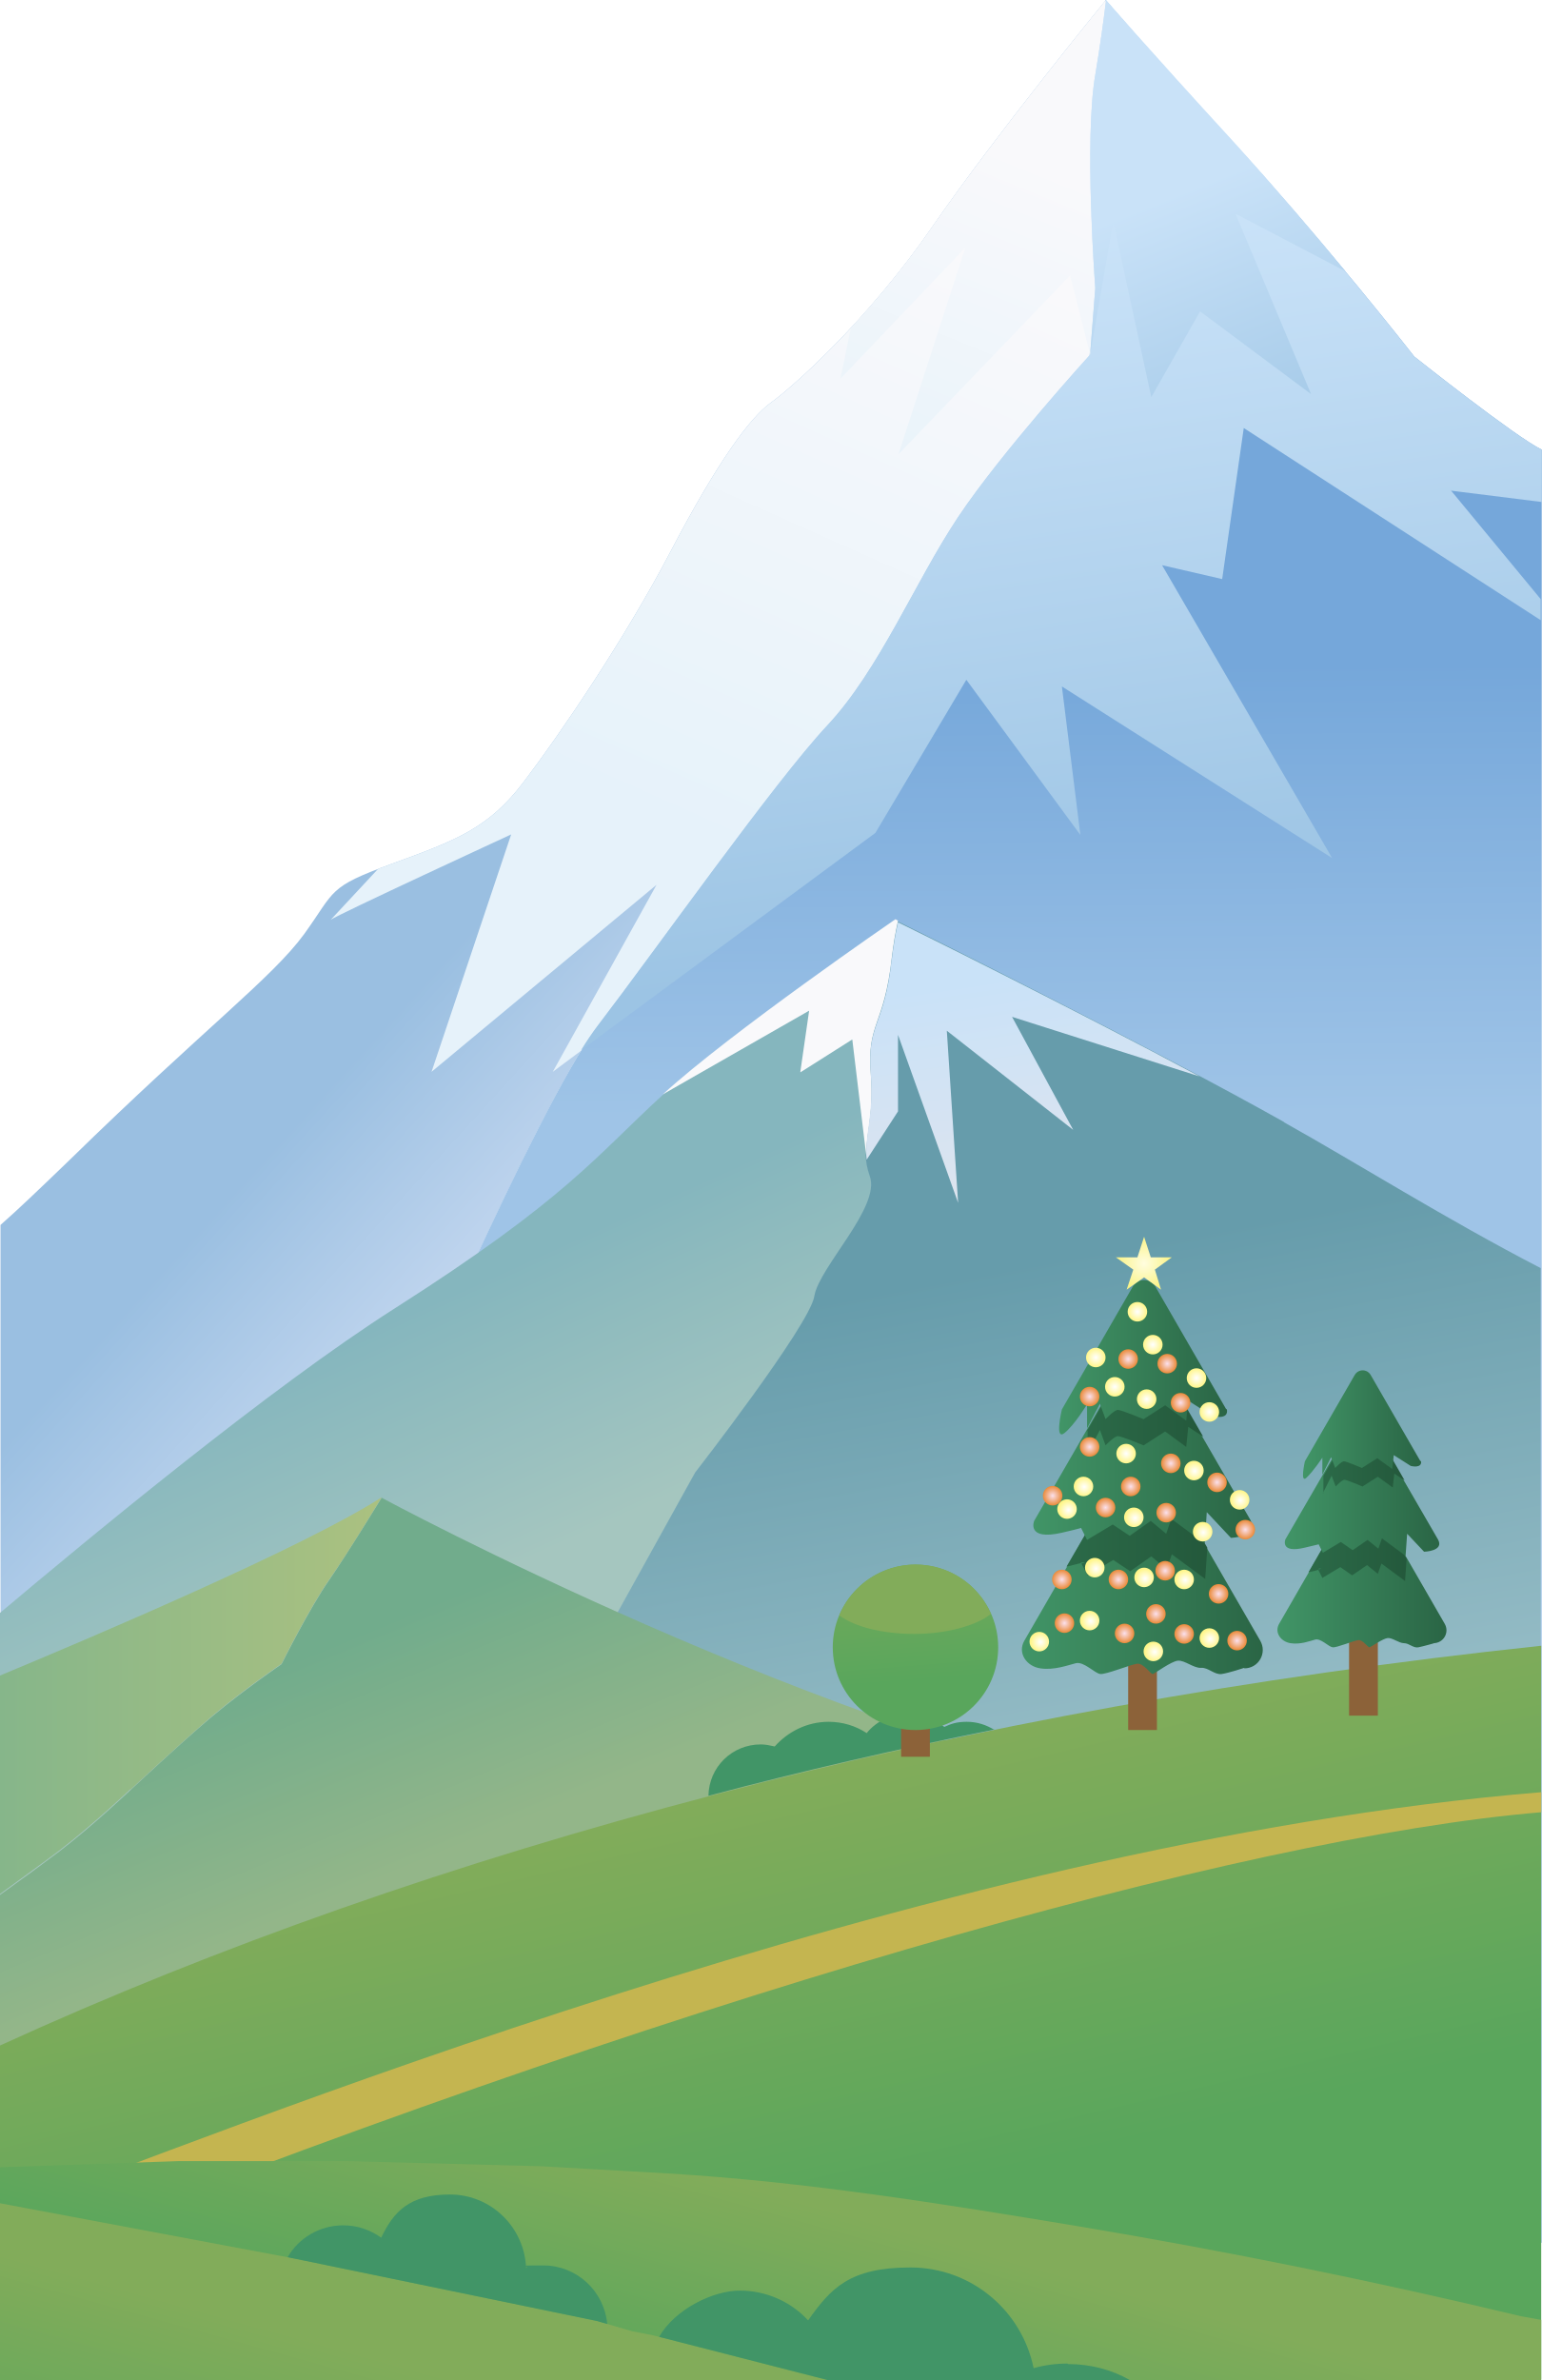
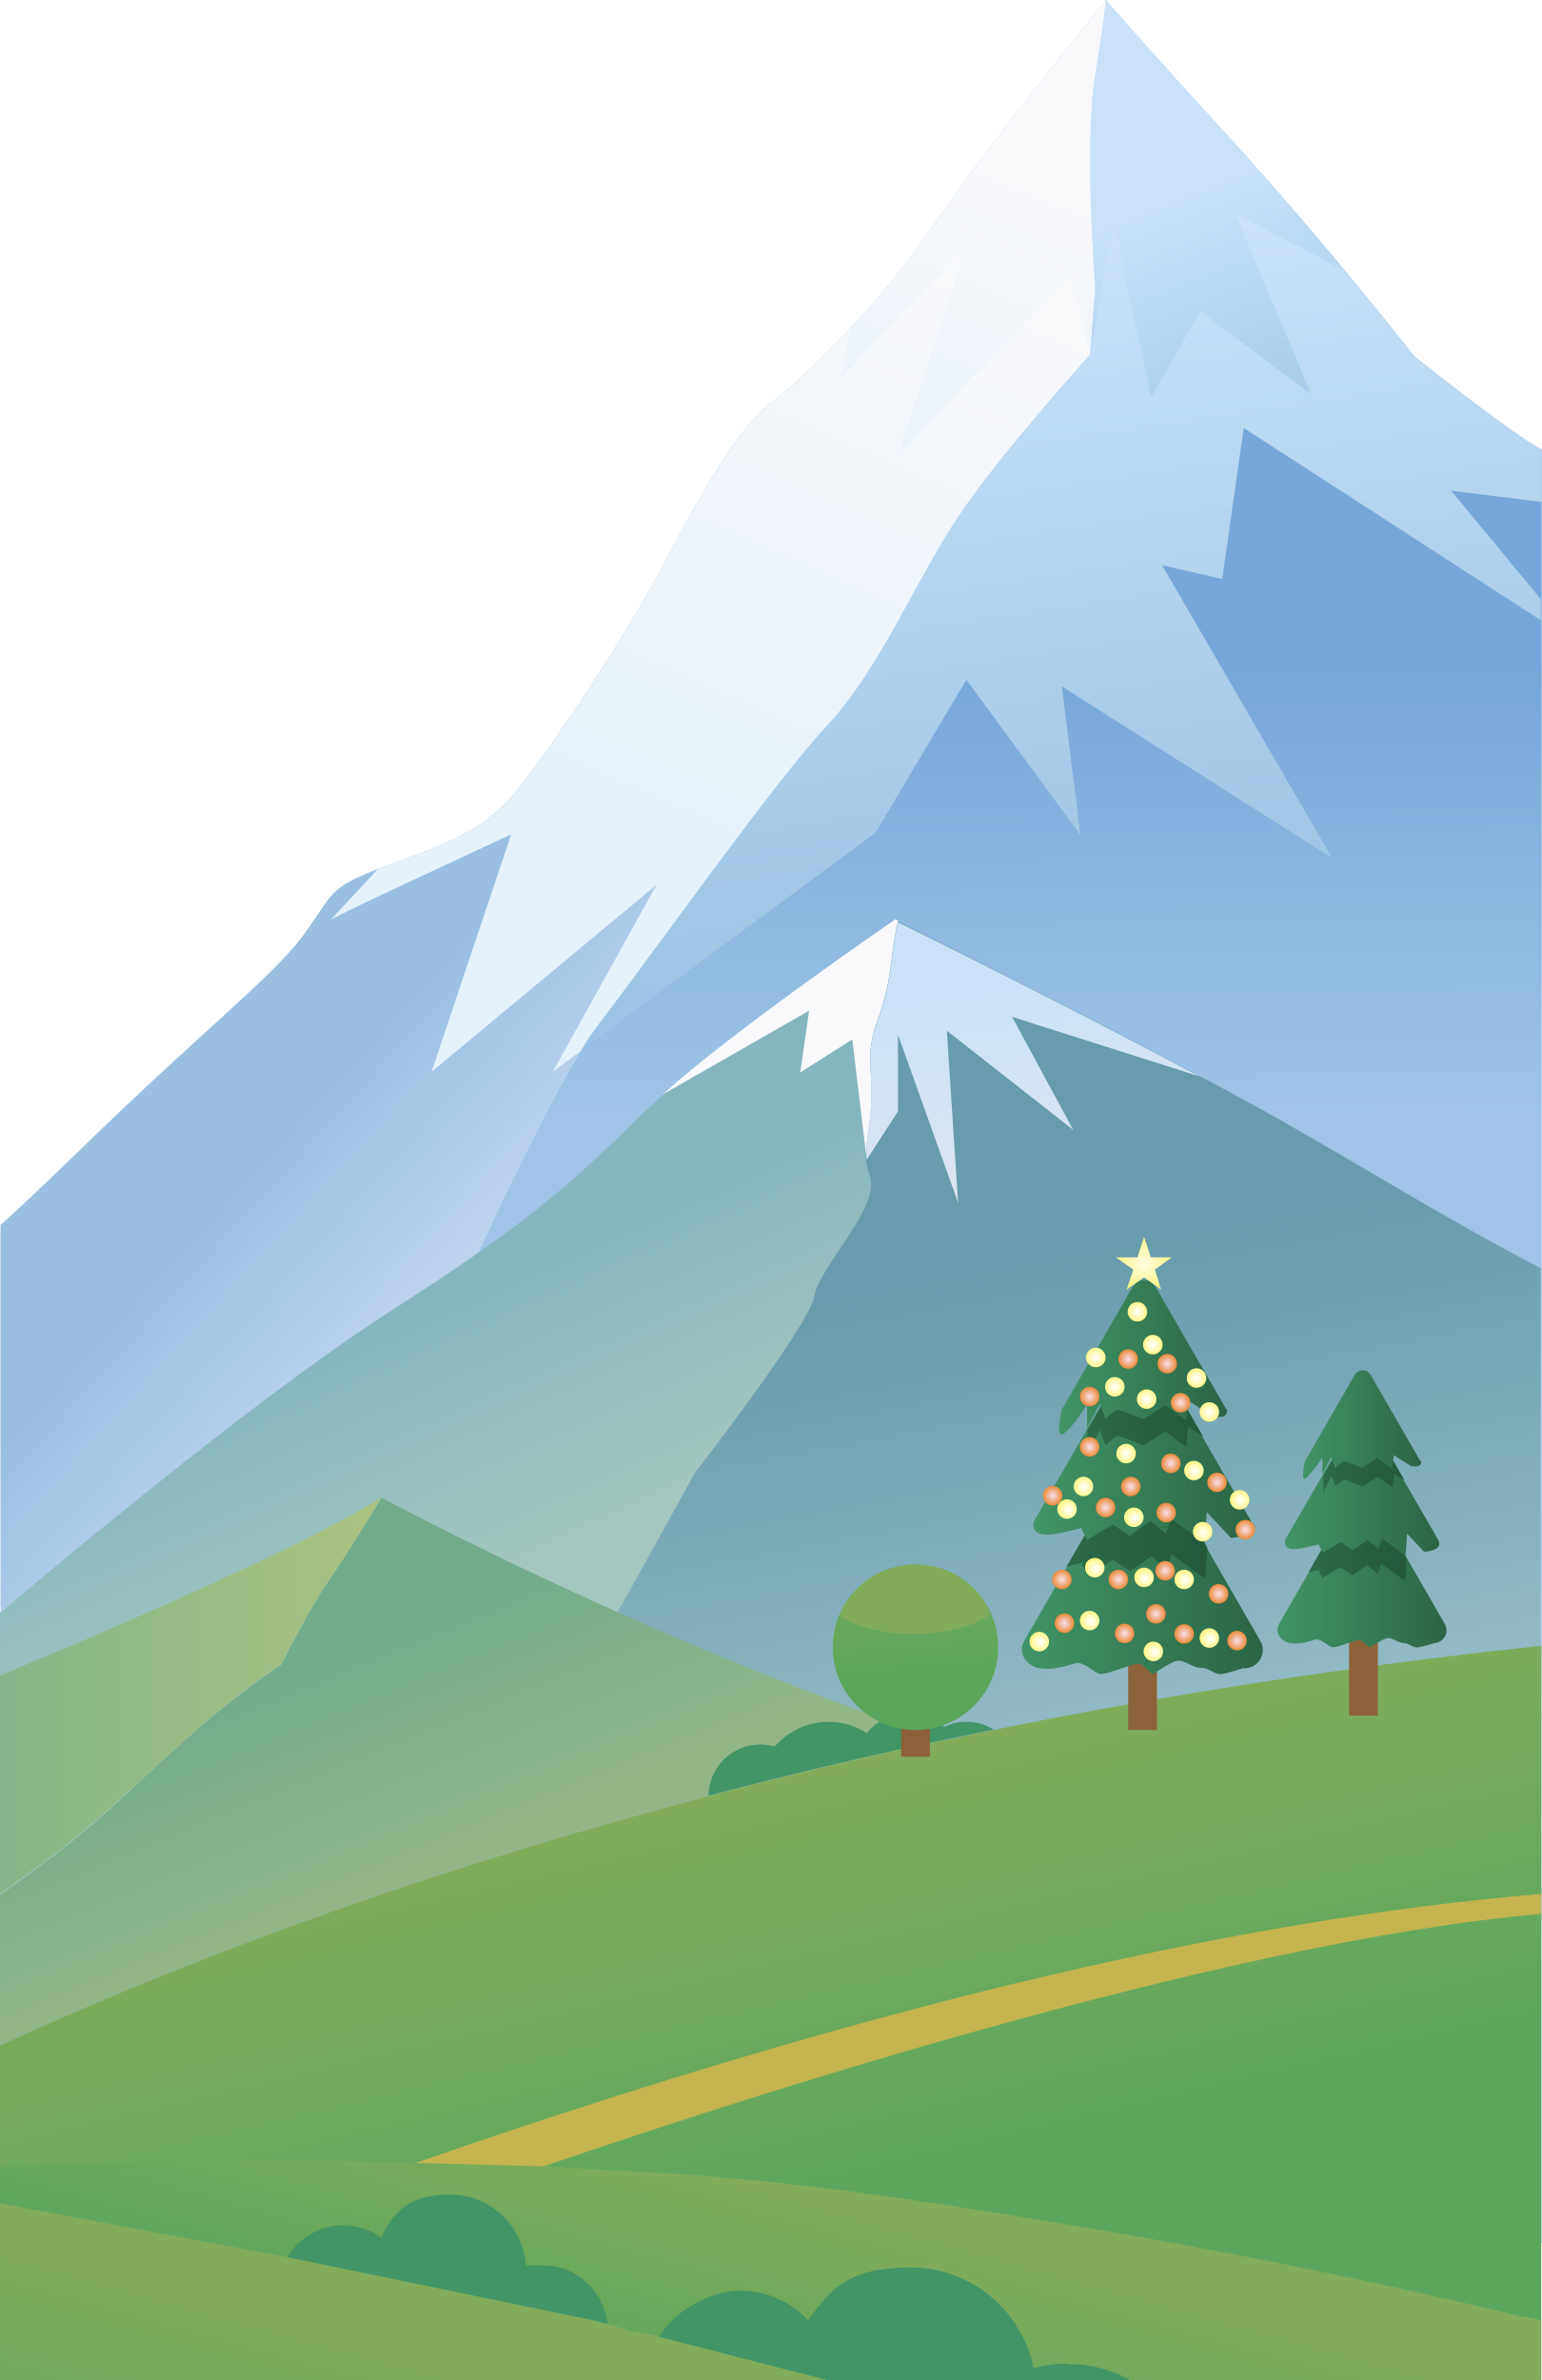
<svg xmlns="http://www.w3.org/2000/svg" xmlns:xlink="http://www.w3.org/1999/xlink" version="1.1" viewBox="0 0 300.1 463.2">
  <defs>
    <style>
      .st0 {
        fill: #f9f9fb;
      }

      .st1 {
        fill: url(#_名称未設定グラデーション_1667);
      }

      .st2 {
        fill: url(#_名称未設定グラデーション_1574);
      }

      .st3 {
        fill: url(#_名称未設定グラデーション_1298);
      }

      .st4 {
        fill: url(#_名称未設定グラデーション_1491);
      }

      .st5 {
        fill: url(#_名称未設定グラデーション_1431);
      }

      .st6 {
        fill: url(#_名称未設定グラデーション_1125);
      }

      .st7 {
        fill: url(#_名称未設定グラデーション_1021);
      }

      .st8 {
        fill: url(#_名称未設定グラデーション_8481);
      }

      .st9 {
        fill: url(#_名称未設定グラデーション_8482);
      }

      .st10 {
        fill: url(#_名称未設定グラデーション_8483);
      }

      .st11 {
        fill: url(#_名称未設定グラデーション_8484);
      }

      .st12 {
        fill: url(#_名称未設定グラデーション_166714);
      }

      .st13 {
        fill: url(#_名称未設定グラデーション_166716);
      }

      .st14 {
        fill: url(#_名称未設定グラデーション_166713);
      }

      .st15 {
        fill: url(#_名称未設定グラデーション_166715);
      }

      .st16 {
        fill: url(#_名称未設定グラデーション_166720);
      }

      .st17 {
        fill: url(#_名称未設定グラデーション_166719);
      }

      .st18 {
        fill: url(#_名称未設定グラデーション_166718);
      }

      .st19 {
        fill: url(#_名称未設定グラデーション_166717);
      }

      .st20 {
        fill: url(#_名称未設定グラデーション_166710);
      }

      .st21 {
        fill: url(#_名称未設定グラデーション_166711);
      }

      .st22 {
        fill: url(#_名称未設定グラデーション_166712);
      }

      .st23 {
        fill: url(#_名称未設定グラデーション_149120);
      }

      .st24 {
        fill: url(#_名称未設定グラデーション_149110);
      }

      .st25 {
        fill: url(#_名称未設定グラデーション_149111);
      }

      .st26 {
        fill: url(#_名称未設定グラデーション_149117);
      }

      .st27 {
        fill: url(#_名称未設定グラデーション_149118);
      }

      .st28 {
        fill: url(#_名称未設定グラデーション_149119);
      }

      .st29 {
        fill: url(#_名称未設定グラデーション_149112);
      }

      .st30 {
        fill: url(#_名称未設定グラデーション_149113);
      }

      .st31 {
        fill: url(#_名称未設定グラデーション_149114);
      }

      .st32 {
        fill: url(#_名称未設定グラデーション_149115);
      }

      .st33 {
        fill: url(#_名称未設定グラデーション_149116);
      }

      .st34 {
        fill: url(#_名称未設定グラデーション_14313);
      }

      .st35 {
        fill: url(#_名称未設定グラデーション_14312);
      }

      .st36 {
        fill: url(#_名称未設定グラデーション_14311);
      }

      .st37 {
        fill: url(#_名称未設定グラデーション_10211);
      }

      .st38 {
        fill: url(#_名称未設定グラデーション_14913);
      }

      .st39 {
        fill: url(#_名称未設定グラデーション_14914);
      }

      .st40 {
        fill: url(#_名称未設定グラデーション_14912);
      }

      .st41 {
        fill: url(#_名称未設定グラデーション_14911);
      }

      .st42 {
        fill: url(#_名称未設定グラデーション_14915);
      }

      .st43 {
        fill: url(#_名称未設定グラデーション_14917);
      }

      .st44 {
        fill: url(#_名称未設定グラデーション_14918);
      }

      .st45 {
        fill: url(#_名称未設定グラデーション_14919);
      }

      .st46 {
        fill: url(#_名称未設定グラデーション_14916);
      }

      .st47 {
        fill: url(#_名称未設定グラデーション_12983);
      }

      .st48 {
        fill: url(#_名称未設定グラデーション_12984);
      }

      .st49 {
        fill: url(#_名称未設定グラデーション_12985);
      }

      .st50 {
        fill: url(#_名称未設定グラデーション_12981);
      }

      .st51 {
        fill: url(#_名称未設定グラデーション_12982);
      }

      .st52 {
        fill: url(#_名称未設定グラデーション_16679);
      }

      .st53 {
        fill: url(#_名称未設定グラデーション_16678);
      }

      .st54 {
        fill: url(#_名称未設定グラデーション_16675);
      }

      .st55 {
        fill: url(#_名称未設定グラデーション_16677);
      }

      .st56 {
        fill: url(#_名称未設定グラデーション_16674);
      }

      .st57 {
        fill: url(#_名称未設定グラデーション_16676);
      }

      .st58 {
        fill: url(#_名称未設定グラデーション_16671);
      }

      .st59 {
        fill: url(#_名称未設定グラデーション_16672);
      }

      .st60 {
        fill: url(#_名称未設定グラデーション_16673);
      }

      .st61 {
        fill: url(#_名称未設定グラデーション_11251);
      }

      .st62 {
        fill: #c4b550;
      }

      .st63 {
        fill: url(#_名称未設定グラデーション_848);
      }

      .st64 {
        fill: url(#_名称未設定グラデーション_886);
      }

      .st65 {
        fill: url(#_名称未設定グラデーション_865);
      }

      .st66 {
        fill: url(#_名称未設定グラデーション_328);
      }

      .st67 {
        fill: url(#_名称未設定グラデーション_901);
      }

      .st68 {
        fill: url(#_名称未設定グラデーション_939);
      }

      .st69 {
        fill: url(#_名称未設定グラデーション_924);
      }

      .st70 {
        fill: url(#_名称未設定グラデーション_975);
      }

      .st71 {
        fill: #8c6239;
      }

      .st72 {
        fill: #419567;
      }
    </style>
    <linearGradient id="_名称未設定グラデーション_865" data-name="名称未設定グラデーション 865" x1="80.3" y1="193.5" x2="117.6" y2="227.4" gradientUnits="userSpaceOnUse">
      <stop offset="0" stop-color="#9abfe1" />
      <stop offset="1" stop-color="#c5d8f0" />
    </linearGradient>
    <linearGradient id="_名称未設定グラデーション_328" data-name="名称未設定グラデーション 328" x1="165.7" y1="129.7" x2="166.2" y2="217.2" gradientUnits="userSpaceOnUse">
      <stop offset="0" stop-color="#75a7da" />
      <stop offset="1" stop-color="#9fc4e7" />
    </linearGradient>
    <linearGradient id="_名称未設定グラデーション_886" data-name="名称未設定グラデーション 886" x1="61.9" y1="263.3" x2="84.1" y2="312.3" gradientUnits="userSpaceOnUse">
      <stop offset="0" stop-color="#85b6be" />
      <stop offset="1" stop-color="#a5c6bf" />
    </linearGradient>
    <linearGradient id="_名称未設定グラデーション_901" data-name="名称未設定グラデーション 901" x1="165.2" y1="252.3" x2="181.6" y2="340.9" gradientUnits="userSpaceOnUse">
      <stop offset="0" stop-color="#669cab" />
      <stop offset="1" stop-color="#92bac4" />
    </linearGradient>
    <linearGradient id="_名称未設定グラデーション_924" data-name="名称未設定グラデーション 924" x1="83.9" y1="312.1" x2="101.4" y2="354.6" gradientUnits="userSpaceOnUse">
      <stop offset="0" stop-color="#71ac8c" />
      <stop offset="1" stop-color="#93b689" />
    </linearGradient>
    <linearGradient id="_名称未設定グラデーション_939" data-name="名称未設定グラデーション 939" x1="0" y1="330.1" x2="74.3" y2="330.1" gradientUnits="userSpaceOnUse">
      <stop offset="0" stop-color="#86b68a" />
      <stop offset="1" stop-color="#abc180" />
    </linearGradient>
    <linearGradient id="_名称未設定グラデーション_1021" data-name="名称未設定グラデーション 1021" x1="174.9" y1="42.2" x2="123.7" y2="156.8" gradientUnits="userSpaceOnUse">
      <stop offset="0" stop-color="#f9f9fb" />
      <stop offset="1" stop-color="#e6f2fa" />
    </linearGradient>
    <linearGradient id="_名称未設定グラデーション_1125" data-name="名称未設定グラデーション 1125" x1="192.2" y1="50.4" x2="211.8" y2="181.1" gradientUnits="userSpaceOnUse">
      <stop offset="0" stop-color="#c9e2f8" />
      <stop offset="1" stop-color="#9cc4e4" />
    </linearGradient>
    <linearGradient id="_名称未設定グラデーション_975" data-name="名称未設定グラデーション 975" x1="196.9" y1="189.9" x2="202.8" y2="228.9" gradientUnits="userSpaceOnUse">
      <stop offset="0" stop-color="#c9e2f8" />
      <stop offset="1" stop-color="#dce4ef" />
    </linearGradient>
    <linearGradient id="_名称未設定グラデーション_10211" data-name="名称未設定グラデーション 1021" x1="202.8" y1="32.4" x2="174.3" y2="102" xlink:href="#_名称未設定グラデーション_1021" />
    <linearGradient id="_名称未設定グラデーション_11251" data-name="名称未設定グラデーション 1125" x1="227.9" y1="38.1" x2="251" y2="95.8" xlink:href="#_名称未設定グラデーション_1125" />
    <linearGradient id="_名称未設定グラデーション_848" data-name="名称未設定グラデーション 848" x1="159.3" y1="431" x2="140.1" y2="349.3" gradientUnits="userSpaceOnUse">
      <stop offset="0" stop-color="#59a65c" />
      <stop offset="1" stop-color="#82ac5a" />
    </linearGradient>
    <linearGradient id="_名称未設定グラデーション_8481" data-name="名称未設定グラデーション 848" x1="141.9" y1="471.6" x2="154.1" y2="427.9" xlink:href="#_名称未設定グラデーション_848" />
    <linearGradient id="_名称未設定グラデーション_8482" data-name="名称未設定グラデーション 848" x1="63.3" y1="508.2" x2="76.7" y2="459.8" xlink:href="#_名称未設定グラデーション_848" />
    <linearGradient id="_名称未設定グラデーション_1298" data-name="名称未設定グラデーション 1298" x1="248.7" y1="305.7" x2="281.6" y2="305.7" gradientUnits="userSpaceOnUse">
      <stop offset="0" stop-color="#419567" />
      <stop offset="1" stop-color="#2a6545" />
    </linearGradient>
    <linearGradient id="_名称未設定グラデーション_1431" data-name="名称未設定グラデーション 1431" x1="250.5" y1="299.2" x2="277.9" y2="299.2" gradientUnits="userSpaceOnUse">
      <stop offset="0" stop-color="#2d6e4b" />
      <stop offset="1" stop-color="#225539" />
    </linearGradient>
    <linearGradient id="_名称未設定グラデーション_12981" data-name="名称未設定グラデーション 1298" x1="250.2" y1="289.6" x2="280.2" y2="289.6" xlink:href="#_名称未設定グラデーション_1298" />
    <linearGradient id="_名称未設定グラデーション_14311" data-name="名称未設定グラデーション 1431" x1="253.7" y1="283.5" x2="276.5" y2="283.5" xlink:href="#_名称未設定グラデーション_1431" />
    <linearGradient id="_名称未設定グラデーション_12982" data-name="名称未設定グラデーション 1298" x1="253.7" y1="277.3" x2="276.5" y2="277.3" xlink:href="#_名称未設定グラデーション_1298" />
    <linearGradient id="_名称未設定グラデーション_12983" data-name="名称未設定グラデーション 1298" x1="199" y1="304.6" x2="245.9" y2="304.6" xlink:href="#_名称未設定グラデーション_1298" />
    <linearGradient id="_名称未設定グラデーション_14312" data-name="名称未設定グラデーション 1431" x1="201.6" y1="295.3" x2="240.6" y2="295.3" xlink:href="#_名称未設定グラデーション_1431" />
    <linearGradient id="_名称未設定グラデーション_12984" data-name="名称未設定グラデーション 1298" x1="201.2" y1="281.6" x2="243.9" y2="281.6" xlink:href="#_名称未設定グラデーション_1298" />
    <linearGradient id="_名称未設定グラデーション_14313" data-name="名称未設定グラデーション 1431" x1="206.2" y1="273" x2="238.7" y2="273" xlink:href="#_名称未設定グラデーション_1431" />
    <linearGradient id="_名称未設定グラデーション_12985" data-name="名称未設定グラデーション 1298" x1="206.2" y1="264.2" x2="238.7" y2="264.2" xlink:href="#_名称未設定グラデーション_1298" />
    <linearGradient id="_名称未設定グラデーション_8483" data-name="名称未設定グラデーション 848" x1="178.7" y1="327.1" x2="175.8" y2="291.7" xlink:href="#_名称未設定グラデーション_848" />
    <linearGradient id="_名称未設定グラデーション_8484" data-name="名称未設定グラデーション 848" x1="181" y1="336.6" x2="178.6" y2="317.4" xlink:href="#_名称未設定グラデーション_848" />
    <radialGradient id="_名称未設定グラデーション_1491" data-name="名称未設定グラデーション 1491" cx="223.2" cy="272.3" fx="223.2" fy="272.3" r="1.9" gradientUnits="userSpaceOnUse">
      <stop offset="0" stop-color="#fff" />
      <stop offset="1" stop-color="#fff68a" />
    </radialGradient>
    <radialGradient id="_名称未設定グラデーション_14911" data-name="名称未設定グラデーション 1491" cx="232.9" cy="268.2" fx="232.9" fy="268.2" xlink:href="#_名称未設定グラデーション_1491" />
    <radialGradient id="_名称未設定グラデーション_14912" data-name="名称未設定グラデーション 1491" cx="224.4" cy="261.7" fx="224.4" fy="261.7" xlink:href="#_名称未設定グラデーション_1491" />
    <radialGradient id="_名称未設定グラデーション_14913" data-name="名称未設定グラデーション 1491" cx="221.4" cy="255.3" fx="221.4" fy="255.3" xlink:href="#_名称未設定グラデーション_1491" />
    <radialGradient id="_名称未設定グラデーション_14914" data-name="名称未設定グラデーション 1491" cx="219.2" cy="282.9" fx="219.2" fy="282.9" xlink:href="#_名称未設定グラデーション_1491" />
    <radialGradient id="_名称未設定グラデーション_14915" data-name="名称未設定グラデーション 1491" cx="235.4" cy="274.8" fx="235.4" fy="274.8" xlink:href="#_名称未設定グラデーション_1491" />
    <radialGradient id="_名称未設定グラデーション_14916" data-name="名称未設定グラデーション 1491" cx="232.4" cy="286.2" fx="232.4" fy="286.2" gradientTransform="translate(453 -9.2) rotate(75.8)" xlink:href="#_名称未設定グラデーション_1491" />
    <radialGradient id="_名称未設定グラデーション_14917" data-name="名称未設定グラデーション 1491" cx="244.4" cy="287.5" fx="244.4" fy="287.5" gradientTransform="translate(453 -9.2) rotate(75.8)" xlink:href="#_名称未設定グラデーション_1491" />
    <radialGradient id="_名称未設定グラデーション_14918" data-name="名称未設定グラデーション 1491" cx="240.1" cy="279" fx="240.1" fy="279" r="1.9" gradientTransform="translate(453 -9.2) rotate(75.8)" xlink:href="#_名称未設定グラデーション_1491" />
    <radialGradient id="_名称未設定グラデーション_14919" data-name="名称未設定グラデーション 1491" cx="252.5" cy="293.2" fx="252.5" fy="293.2" gradientTransform="translate(453 -9.2) rotate(75.8)" xlink:href="#_名称未設定グラデーション_1491" />
    <radialGradient id="_名称未設定グラデーション_149110" data-name="名称未設定グラデーション 1491" cx="264.8" cy="291.3" fx="264.8" fy="291.3" r="1.9" gradientTransform="translate(453 -9.2) rotate(75.8)" xlink:href="#_名称未設定グラデーション_1491" />
    <radialGradient id="_名称未設定グラデーション_149111" data-name="名称未設定グラデーション 1491" cx="264.6" cy="302.4" fx="264.6" fy="302.4" gradientTransform="translate(453 -9.2) rotate(75.8)" xlink:href="#_名称未設定グラデーション_1491" />
    <radialGradient id="_名称未設定グラデーション_149112" data-name="名称未設定グラデーション 1491" cx="255.8" cy="313" fx="255.8" fy="313" r="1.9" gradientTransform="translate(110.8 706.8) rotate(-126.2)" xlink:href="#_名称未設定グラデーション_1491" />
    <radialGradient id="_名称未設定グラデーション_149113" data-name="名称未設定グラデーション 1491" cx="258.3" cy="302.7" fx="258.3" fy="302.7" r="1.9" gradientTransform="translate(110.8 706.8) rotate(-126.2)" xlink:href="#_名称未設定グラデーション_1491" />
    <radialGradient id="_名称未設定グラデーション_149114" data-name="名称未設定グラデーション 1491" cx="250.3" cy="300.7" fx="250.3" fy="300.7" gradientTransform="translate(453 -9.2) rotate(75.8)" xlink:href="#_名称未設定グラデーション_1491" />
    <radialGradient id="_名称未設定グラデーション_149115" data-name="名称未設定グラデーション 1491" cx="238.4" cy="299.7" fx="238.4" fy="299.7" r="1.9" gradientTransform="translate(453 -9.2) rotate(75.8)" xlink:href="#_名称未設定グラデーション_1491" />
    <radialGradient id="_名称未設定グラデーション_149116" data-name="名称未設定グラデーション 1491" cx="246.1" cy="309.5" fx="246.1" fy="309.5" r="1.9" gradientTransform="translate(453 -9.2) rotate(75.8)" xlink:href="#_名称未設定グラデーション_1491" />
    <radialGradient id="_名称未設定グラデーション_149117" data-name="名称未設定グラデーション 1491" cx="233.7" cy="311.9" fx="233.7" fy="311.9" r="1.9" gradientTransform="translate(453 -9.2) rotate(75.8)" xlink:href="#_名称未設定グラデーション_1491" />
    <radialGradient id="_名称未設定グラデーション_149118" data-name="名称未設定グラデーション 1491" cx="230.1" cy="307.8" fx="230.1" fy="307.8" r="1.9" gradientTransform="translate(453 -9.2) rotate(75.8)" xlink:href="#_名称未設定グラデーション_1491" />
    <radialGradient id="_名称未設定グラデーション_149119" data-name="名称未設定グラデーション 1491" cx="217" cy="269.9" fx="217" fy="269.9" r="1.9" xlink:href="#_名称未設定グラデーション_1491" />
    <radialGradient id="_名称未設定グラデーション_149120" data-name="名称未設定グラデーション 1491" cx="213.3" cy="264.2" fx="213.3" fy="264.2" r="1.9" xlink:href="#_名称未設定グラデーション_1491" />
    <radialGradient id="_名称未設定グラデーション_1667" data-name="名称未設定グラデーション 1667" cx="229.8" cy="273" fx="229.8" fy="273" r="1.9" gradientUnits="userSpaceOnUse">
      <stop offset="0" stop-color="#fbe0ec" />
      <stop offset="1" stop-color="#ea8a39" />
    </radialGradient>
    <radialGradient id="_名称未設定グラデーション_16671" data-name="名称未設定グラデーション 1667" cx="227.2" cy="265.4" fx="227.2" fy="265.4" r="1.9" xlink:href="#_名称未設定グラデーション_1667" />
    <radialGradient id="_名称未設定グラデーション_16672" data-name="名称未設定グラデーション 1667" cx="236.9" cy="288.5" fx="236.9" fy="288.5" xlink:href="#_名称未設定グラデーション_1667" />
    <radialGradient id="_名称未設定グラデーション_16673" data-name="名称未設定グラデーション 1667" cx="242.4" cy="297.7" fx="242.4" fy="297.7" r="1.9" xlink:href="#_名称未設定グラデーション_1667" />
    <radialGradient id="_名称未設定グラデーション_16674" data-name="名称未設定グラデーション 1667" cx="237.2" cy="310.2" fx="237.2" fy="310.2" xlink:href="#_名称未設定グラデーション_1667" />
    <radialGradient id="_名称未設定グラデーション_16675" data-name="名称未設定グラデーション 1667" cx="206.7" cy="307.4" fx="206.7" fy="307.4" xlink:href="#_名称未設定グラデーション_1667" />
    <radialGradient id="_名称未設定グラデーション_16676" data-name="名称未設定グラデーション 1667" cx="226.8" cy="305.7" fx="226.8" fy="305.7" r="1.9" xlink:href="#_名称未設定グラデーション_1667" />
    <radialGradient id="_名称未設定グラデーション_16677" data-name="名称未設定グラデーション 1667" cx="230.5" cy="318" fx="230.5" fy="318" r="1.9" xlink:href="#_名称未設定グラデーション_1667" />
    <radialGradient id="_名称未設定グラデーション_16678" data-name="名称未設定グラデーション 1667" cx="218.9" cy="317.9" fx="218.9" fy="317.9" r="1.9" xlink:href="#_名称未設定グラデーション_1667" />
    <radialGradient id="_名称未設定グラデーション_16679" data-name="名称未設定グラデーション 1667" cx="225" cy="314.1" fx="225" fy="314.1" r="1.9" xlink:href="#_名称未設定グラデーション_1667" />
    <radialGradient id="_名称未設定グラデーション_166710" data-name="名称未設定グラデーション 1667" cx="207.2" cy="315.9" fx="207.2" fy="315.9" r="1.9" xlink:href="#_名称未設定グラデーション_1667" />
    <radialGradient id="_名称未設定グラデーション_166711" data-name="名称未設定グラデーション 1667" cx="240.8" cy="319.3" fx="240.8" fy="319.3" r="1.9" xlink:href="#_名称未設定グラデーション_1667" />
    <radialGradient id="_名称未設定グラデーション_166712" data-name="名称未設定グラデーション 1667" cx="217.7" cy="307.4" fx="217.7" fy="307.4" xlink:href="#_名称未設定グラデーション_1667" />
    <radialGradient id="_名称未設定グラデーション_166713" data-name="名称未設定グラデーション 1667" cx="227.9" cy="284.8" fx="227.9" fy="284.8" r="1.9" xlink:href="#_名称未設定グラデーション_1667" />
    <radialGradient id="_名称未設定グラデーション_166714" data-name="名称未設定グラデーション 1667" cx="227" cy="294.4" fx="227" fy="294.4" xlink:href="#_名称未設定グラデーション_1667" />
    <radialGradient id="_名称未設定グラデーション_166715" data-name="名称未設定グラデーション 1667" cx="215.2" cy="293.4" fx="215.2" fy="293.4" xlink:href="#_名称未設定グラデーション_1667" />
    <radialGradient id="_名称未設定グラデーション_166716" data-name="名称未設定グラデーション 1667" cx="220.1" cy="289.3" fx="220.1" fy="289.3" xlink:href="#_名称未設定グラデーション_1667" />
    <radialGradient id="_名称未設定グラデーション_166717" data-name="名称未設定グラデーション 1667" cx="204.9" cy="291.1" fx="204.9" fy="291.1" xlink:href="#_名称未設定グラデーション_1667" />
    <radialGradient id="_名称未設定グラデーション_166718" data-name="名称未設定グラデーション 1667" cx="212.1" cy="271.8" fx="212.1" fy="271.8" r="1.9" xlink:href="#_名称未設定グラデーション_1667" />
    <radialGradient id="_名称未設定グラデーション_166719" data-name="名称未設定グラデーション 1667" cx="219.6" cy="264.5" fx="219.6" fy="264.5" r="1.9" xlink:href="#_名称未設定グラデーション_1667" />
    <radialGradient id="_名称未設定グラデーション_166720" data-name="名称未設定グラデーション 1667" cx="212.1" cy="281.6" fx="212.1" fy="281.6" xlink:href="#_名称未設定グラデーション_1667" />
    <radialGradient id="_名称未設定グラデーション_1574" data-name="名称未設定グラデーション 1574" cx="222.7" cy="245.9" fx="222.7" fy="245.9" r="5.3" gradientUnits="userSpaceOnUse">
      <stop offset="0" stop-color="#fffddf" />
      <stop offset="1" stop-color="#faf388" />
    </radialGradient>
  </defs>
  <g id="mountain01">
    <path class="st65" d="M75.8,282.6s28.8-67.4,40.4-82.7c11.7-15.3,34.6-47.7,44.8-58.6,10.2-10.9,17.1-28,25.5-40.6,8.4-12.6,25.6-31.5,25.6-31.5l1-13.1s-2.2-28.8,0-41.5c.9-5.5,1.6-10.5,2.1-14.5-1,1.2-21.4,26.2-33.7,44-12.6,18.3-27.4,31.4-31.5,34.3-4,2.9-10.3,11.4-19.4,28.8-9.1,17.4-21.7,35.8-28.6,44.9-6.9,9.1-13.1,11.4-25.7,16-12.6,4.6-10.9,5.1-17.1,13.7-6.3,8.6-19.4,18.3-45.7,44-5.8,5.6-10.1,9.7-13.4,12.6v198h33l42.7-153.9Z" />
    <path class="st66" d="M213.1,56.1l-1,13.1s-17.2,18.9-25.6,31.5c-8.4,12.6-15.3,29.7-25.5,40.6-10.2,10.9-33.1,43.3-44.8,58.6-11.7,15.3-40.4,82.7-40.4,82.7l-42.7,153.9h267V87.5c-4.9-2.3-24.8-18.1-24.8-18.1,0,0-17.1-21.9-34.9-41.3S215.2,0,215.2,0c0,0,0,0,0,0-.5,4-1.1,8.9-2.1,14.5-2.2,12.7,0,41.5,0,41.5Z" />
  </g>
  <g id="mountain02">
    <g>
      <path class="st64" d="M61.7,427.1l22.6-48.3,51.1-92.2s22.3-28.7,23.2-34.3c.9-5.6,13-17.3,10.8-23.4-2.2-6,.9-9.7.1-19.8-.8-10,2.6-9.2,4.1-22.7.3-2.5.7-4.9,1.2-7.1-.3-.2-.5-.3-.5-.3,0,0-32.2,22.1-45.3,34.1s-18.7,20.2-52.1,41.5c-24.2,15.4-59.3,44.5-76.9,59.3v145.6l67.2-19.8-5.5-12.8Z" />
      <path class="st67" d="M250,218.4c-26-14.6-70-36.5-75.3-39.1-.5,2.2-.9,4.6-1.2,7.1-1.4,13.5-4.9,12.6-4.1,22.7.8,10-2.3,13.7-.1,19.8,2.2,6-9.9,17.7-10.8,23.4-.9,5.6-23.2,34.3-23.2,34.3l-51.1,92.2-22.6,48.3,5.5,12.8,232.8-68.5v-124.6c-18.2-9.4-36.2-20.7-50-28.4Z" />
    </g>
  </g>
  <g id="mountain03">
    <g>
      <path class="st69" d="M230.5,351c-70.7-13.3-156.2-59.5-156.2-59.5,0,0-6.5,10.6-10.2,16-3.8,5.4-9.3,16.4-9.3,16.4,0,0-7.2,4.9-13.3,10-6.1,5.1-16.1,14.5-16.1,14.5,0,0-7.4,7-13.8,11.9-2.9,2.2-7.4,5.5-11.6,8.5v57.2l230.5-74.9Z" />
      <path class="st68" d="M25.4,348.3s10-9.3,16.1-14.5c6.1-5.1,13.3-10,13.3-10,0,0,5.5-11,9.3-16.4,3.8-5.4,10.2-16,10.2-16-15.1,9.7-55.8,27-74.3,34.7v42.5c4.1-3,8.7-6.3,11.6-8.5,6.4-4.9,13.8-11.9,13.8-11.9Z" />
    </g>
  </g>
  <g id="mountainsnow">
    <g>
      <path class="st7" d="M64.4,179c1.1-.9,35.1-16.6,35.1-16.6l-15.5,46.2,43.8-36.4-20.2,36.4,5.5-4.1c1.1-1.8,2.2-3.4,3.1-4.6,11.7-15.3,34.6-47.7,44.8-58.6,10.2-10.9,17.1-28,25.5-40.6,8.4-12.6,25.6-31.5,25.6-31.5l1-13.1s-2.2-28.8,0-41.5c.9-5.5,1.6-10.5,2.1-14.5-1,1.2-21.4,26.2-33.7,44-12.6,18.3-27.4,31.4-31.5,34.3-4,2.9-10.3,11.4-19.4,28.8-9.1,17.4-21.7,35.8-28.6,44.9-6.9,9.1-13.1,11.4-25.7,16-1,.4-1.9.7-2.7,1-5.2,5.6-9.6,10.3-9.2,9.9Z" />
      <path class="st6" d="M282.5,95.5l17.6,2.2v-10.2c-4.9-2.3-24.8-18.1-24.8-18.1,0,0-17.1-21.9-34.9-41.3S215.2,0,215.2,0c0,0,0,0,0,0-.5,4-1.1,8.9-2.1,14.5-2.2,12.7,0,41.5,0,41.5l-1,13.1s-17.2,18.9-25.6,31.5c-8.4,12.6-15.3,29.7-25.5,40.6-10.2,10.9-33.1,43.3-44.8,58.6-.9,1.2-2,2.8-3.1,4.6l57.3-42.3,17.7-29.8,22.2,30.2-3.6-28.9,52.6,33.4-33.1-57,11.7,2.7,4.2-29.4,57.8,37.4v-4.1l-17.6-21.3Z" />
    </g>
    <g>
      <path class="st0" d="M155.8,208.7l10.1-6.4,2.8,23.3c-.4-4.4,1.5-8.4.8-16.6-.8-10,2.6-9.2,4.1-22.7.3-2.5.7-4.9,1.2-7.1-.3-.2-.5-.3-.5-.3,0,0-32.2,22.1-45.3,34.1l28.5-16.3-1.7,11.8Z" />
      <path class="st70" d="M173.6,186.4c-1.4,13.5-4.9,12.6-4.1,22.7.6,8.1-1.3,12.1-.8,16.6h0s6.1-9.4,6.1-9.4v-14.9l11.7,32.7-2.2-33.5,24.6,19.3-11.9-22,36.5,11.6c-24.9-13.3-54.4-27.9-58.7-30-.5,2.2-.9,4.6-1.2,7.1Z" />
    </g>
    <g>
      <path class="st37" d="M187.9,48.2l-13,40.2,33.4-34.8,3.9,15.4,1-12.9s-2.2-28.8,0-41.5c.9-5.5,1.6-10.5,2.1-14.5-1,1.2-21.4,26.2-33.7,44-5.3,7.6-10.9,14.4-16,19.8l-2,9.8,24.3-25.5Z" />
      <path class="st61" d="M215.3,0s0,0,0,0c-.5,4-1.1,8.9-2.1,14.5-2.2,12.7,0,41.5,0,41.5l-1,12.9h0c0,.1,4.5-25.8,4.5-25.8l7.4,34.2,9.5-16.7,21.6,16.1-14.7-35.1,21.4,11.2c-6.1-7.4-13.8-16.4-21.5-24.9C222.7,8.6,215.3,0,215.3,0Z" />
    </g>
  </g>
  <g id="Hill1">
    <path class="st63" d="M0,398.1v65h300v-142.8C186.8,332.3,84,359.7,0,398.1Z" />
-     <path class="st62" d="M0,441.2c128.8-51.7,241.5-83.6,300-88.5v-3.9C179.7,358.7,40.4,416.4,0,430.8v10.4Z" />
+     <path class="st62" d="M0,461c128.8-51.7,241.5-83.6,300-88.5v-3.9C179.7,378.5,40.4,436.2,0,450.6v10.4Z" />
  </g>
  <g id="Hill2">
    <path class="st8" d="M216.6,463.2s0,0,0,0h1.8s81.6,0,81.6,0v-11.7s-3.9-.7-3.9-.7c-28.8-6.9-57.4-12.7-86.1-17.5-26.5-4.4-53.2-8.7-80-10.3l-24.6-1.4-37.9-1c-7.8,0-12.7,0-12.7,0h-20.1S0,421.8,0,421.8v4s0,37.4,0,37.4h216.6Z" />
  </g>
  <g id="hill3">
    <polygon class="st9" points="57 439.5 116.2 451.7 123 453.7 127.1 454.5 161 463.2 0 463.2 0 428.8 57 439.5" />
  </g>
  <g id="wood1">
    <rect class="st71" x="262.6" y="316.6" width="5.6" height="17.3" />
    <g>
      <path class="st3" d="M279,319.8c2,0,3.2-2.1,2.2-3.8l-13.9-24.1c-1-1.7-3.4-1.7-4.4,0l-13.9,24.1c-1,1.7.3,3.5,2.2,3.8s3.7-.4,4.8-.7,2.6,1.4,3.4,1.5,4.1-1.3,5-1.4,1.9,1.5,2.2,1.4,2.6-1.7,3.5-1.8,2.2,1,3.2,1,1.8,1,2.8.8,3.1-.8,3.1-.8Z" />
      <path class="st5" d="M256.6,305.3s1.2-.2,0,.2l.8,1.6,3.5-2.1,2.3,1.6,2.9-2,2.1,1.7.7-2,4.6,3.4.3-4.3h0s-6.6-11.5-6.6-11.5c-1-1.7-3.4-1.7-4.4,0l-8.1,14.1c1-.2,1.6-.4,2-.5v-.2Z" />
      <path class="st50" d="M279.9,299.6l-12.8-22.1c-.9-1.6-3.2-1.6-4.1,0l-12.8,22.1s-1.1,2.8,3.8,1.6c4.9-1.1,2.6-.8,2.6-.8l.9,1.8,3.5-2.1,2.3,1.6,2.9-2,2.1,1.7.7-2,4.6,3.4.3-4.3,3.3,3.5s4-.1,2.7-2.4Z" />
      <path class="st36" d="M257.5,290.6l1.7-3.4.8,2.1s1.2-1.3,1.7-1.3,3.5,1.3,3.5,1.3l3-1.9,2.9,2.1.3-2.7,2,1.3-6.1-10.6c-.9-1.6-3.2-1.6-4.1,0l-5.8,10.1c.1-.2.2-.3.2-.3v3.3Z" />
      <path class="st51" d="M276.5,284.4l-9.7-16.8c-.7-1.2-2.4-1.2-3.1,0l-9.7,16.8s-1,4.4.3,3.2,3.1-3.9,3.1-3.9v3.3l1.7-3.4.8,2.1s1.2-1.3,1.7-1.3,3.5,1.3,3.5,1.3l3-1.9,2.9,2.1.3-2.7,3.3,2.1s2.3.6,2-1Z" />
    </g>
    <rect class="st71" x="219.6" y="319.4" width="5.6" height="17.3" />
    <g>
      <path class="st47" d="M242.2,324.7c2.8,0,4.5-3,3.1-5.4l-19.8-34.3c-1.4-2.4-4.9-2.4-6.3,0l-19.8,34.3c-1.4,2.4.4,5,3.1,5.4s5.3-.6,6.9-1,3.7,2,4.8,2.1,5.8-1.8,7.1-2,2.7,2.1,3.1,2,3.6-2.5,4.9-2.6,3.1,1.5,4.5,1.4,2.6,1.4,4,1.2,4.4-1.2,4.4-1.2Z" />
      <path class="st35" d="M210.4,304.1s1.7-.2.1.2l1.2,2.3,5-3,3.3,2.2,4.1-2.9,3,2.5,1-2.9,6.5,4.8.4-6.1h0c0,0-9.5-16.3-9.5-16.3-1.4-2.4-4.9-2.4-6.3,0l-11.6,20c1.4-.3,2.3-.6,2.8-.7v-.2Z" />
      <path class="st48" d="M243.5,296l-18.2-31.5c-1.3-2.2-4.5-2.2-5.8,0l-18.2,31.5s-1.6,3.9,5.4,2.3c7-1.6,3.6-1.2,3.6-1.2l1.3,2.6,5-3,3.3,2.2,4.1-2.9,3,2.5,1-2.9,6.5,4.8.4-6.1,4.7,5s5.7-.2,3.8-3.4Z" />
      <path class="st34" d="M211.6,283.1l2.5-4.8,1.1,3s1.7-1.8,2.4-1.8,5,1.8,5,1.8l4.2-2.7,4.1,3,.4-3.9,2.9,1.9-8.7-15.1c-1.3-2.2-4.5-2.2-5.8,0l-8.3,14.3c.2-.3.3-.4.3-.4v4.7Z" />
      <path class="st49" d="M238.7,274.3l-13.8-23.9c-1-1.7-3.4-1.7-4.4,0l-13.8,23.9s-1.5,6.2.5,4.6,4.4-5.6,4.4-5.6v4.7l2.5-4.8,1.1,3s1.7-1.8,2.4-1.8,5,1.8,5,1.8l4.2-2.7,4.1,3,.4-3.9,4.7,3s3.3.9,2.8-1.4Z" />
    </g>
  </g>
  <g id="wood3">
    <path class="st72" d="M57,439.5l59.1,12.2,2.1.6c-.6-6.4-5.9-11.4-12.5-11.4s-2.2.2-3.3.5c-.3-7.9-6.8-14.3-14.8-14.3s-11,3.4-13.4,8.4c-2.1-1.5-4.6-2.4-7.4-2.4-4.6,0-8.7,2.5-10.8,6.2l.9.2Z" />
    <path class="st72" d="M207.8,460c-2.3,0-4.5.3-6.6.9-2.3-11.2-12.1-19.6-24-19.6s-15.5,4.1-19.9,10.3c-3.3-3.6-8.1-5.8-13.3-5.8s-12.6,3.6-15.7,9l32.8,8.4h58.8c-3.5-2-7.6-3.1-12-3.1Z" />
    <path class="st72" d="M193.6,336.7c-1.6-1-3.4-1.6-5.4-1.6s-3.1.4-4.4,1c-1.8-1.7-4.3-2.8-7-2.8s-6.2,1.6-8.1,4c-2.1-1.4-4.7-2.2-7.4-2.2-4.2,0-7.9,1.9-10.5,4.8-.9-.2-1.8-.4-2.7-.4-5.6,0-10.1,4.4-10.2,10,18.1-4.8,36.7-9.1,55.7-12.9Z" />
  </g>
  <g id="wood2">
    <rect class="st71" x="175.4" y="332.1" width="5.6" height="9.8" />
    <circle class="st10" cx="178.2" cy="320.6" r="16.1" />
    <path class="st11" d="M163.4,314.4c2.9,2.2,8.4,3.6,14.6,3.6s12-1.6,14.9-3.9c-2.5-5.7-8.1-9.6-14.7-9.6s-12.4,4.1-14.8,9.8Z" />
  </g>
  <g id="Xmas">
    <g>
      <g>
        <circle class="st4" cx="223.2" cy="272.3" r="1.9" />
        <circle class="st41" cx="232.9" cy="268.2" r="1.9" />
        <circle class="st40" cx="224.4" cy="261.7" r="1.9" />
        <circle class="st38" cx="221.4" cy="255.3" r="1.9" />
        <circle class="st39" cx="219.2" cy="282.9" r="1.9" />
        <circle class="st42" cx="235.4" cy="274.8" r="1.9" />
        <circle class="st46" cx="232.4" cy="286.2" r="1.9" />
        <circle class="st43" cx="234.1" cy="298.1" r="1.9" />
        <circle class="st44" cx="241.3" cy="291.9" r="1.9" />
        <circle class="st45" cx="230.5" cy="307.4" r="1.9" />
        <circle class="st24" cx="235.4" cy="318.8" r="1.9" />
        <circle class="st25" cx="224.5" cy="321.4" r="1.9" />
        <circle class="st29" cx="212.1" cy="315.4" r="1.9" />
        <circle class="st30" cx="202.3" cy="319.5" r="1.9" />
        <circle class="st31" cx="222.7" cy="307" r="1.9" />
        <circle class="st32" cx="220.7" cy="295.3" r="1.9" />
        <circle class="st33" cx="213.1" cy="305.1" r="1.9" />
        <circle class="st26" cx="207.7" cy="293.7" r="1.9" />
        <circle class="st27" cx="210.9" cy="289.3" r="1.9" />
        <circle class="st28" cx="217" cy="269.9" r="1.9" />
        <circle class="st23" cx="213.3" cy="264.2" r="1.9" />
      </g>
      <g>
        <circle class="st1" cx="229.8" cy="273" r="1.9" />
        <circle class="st58" cx="227.2" cy="265.4" r="1.9" />
        <circle class="st59" cx="236.9" cy="288.5" r="1.9" />
        <circle class="st60" cx="242.4" cy="297.7" r="1.9" />
        <circle class="st56" cx="237.2" cy="310.2" r="1.9" />
        <circle class="st54" cx="206.7" cy="307.4" r="1.9" />
        <circle class="st57" cx="226.8" cy="305.7" r="1.9" />
        <circle class="st55" cx="230.5" cy="318" r="1.9" />
        <circle class="st53" cx="218.9" cy="317.9" r="1.9" />
        <circle class="st52" cx="225" cy="314.1" r="1.9" />
        <circle class="st20" cx="207.2" cy="315.9" r="1.9" />
        <circle class="st21" cx="240.8" cy="319.3" r="1.9" />
        <circle class="st22" cx="217.7" cy="307.4" r="1.9" />
        <circle class="st14" cx="227.9" cy="284.8" r="1.9" />
        <circle class="st12" cx="227" cy="294.4" r="1.9" />
        <circle class="st15" cx="215.2" cy="293.4" r="1.9" />
        <circle class="st13" cx="220.1" cy="289.3" r="1.9" />
        <circle class="st19" cx="204.9" cy="291.1" r="1.9" />
        <circle class="st18" cx="212.1" cy="271.8" r="1.9" />
        <circle class="st17" cx="219.6" cy="264.5" r="1.9" />
        <circle class="st16" cx="212.1" cy="281.6" r="1.9" />
      </g>
      <polygon class="st2" points="222.7 240.7 224 244.7 228.1 244.7 224.8 247.1 226 251 222.7 248.6 219.3 251 220.6 247.1 217.2 244.7 221.4 244.7 222.7 240.7" />
    </g>
  </g>
</svg>
